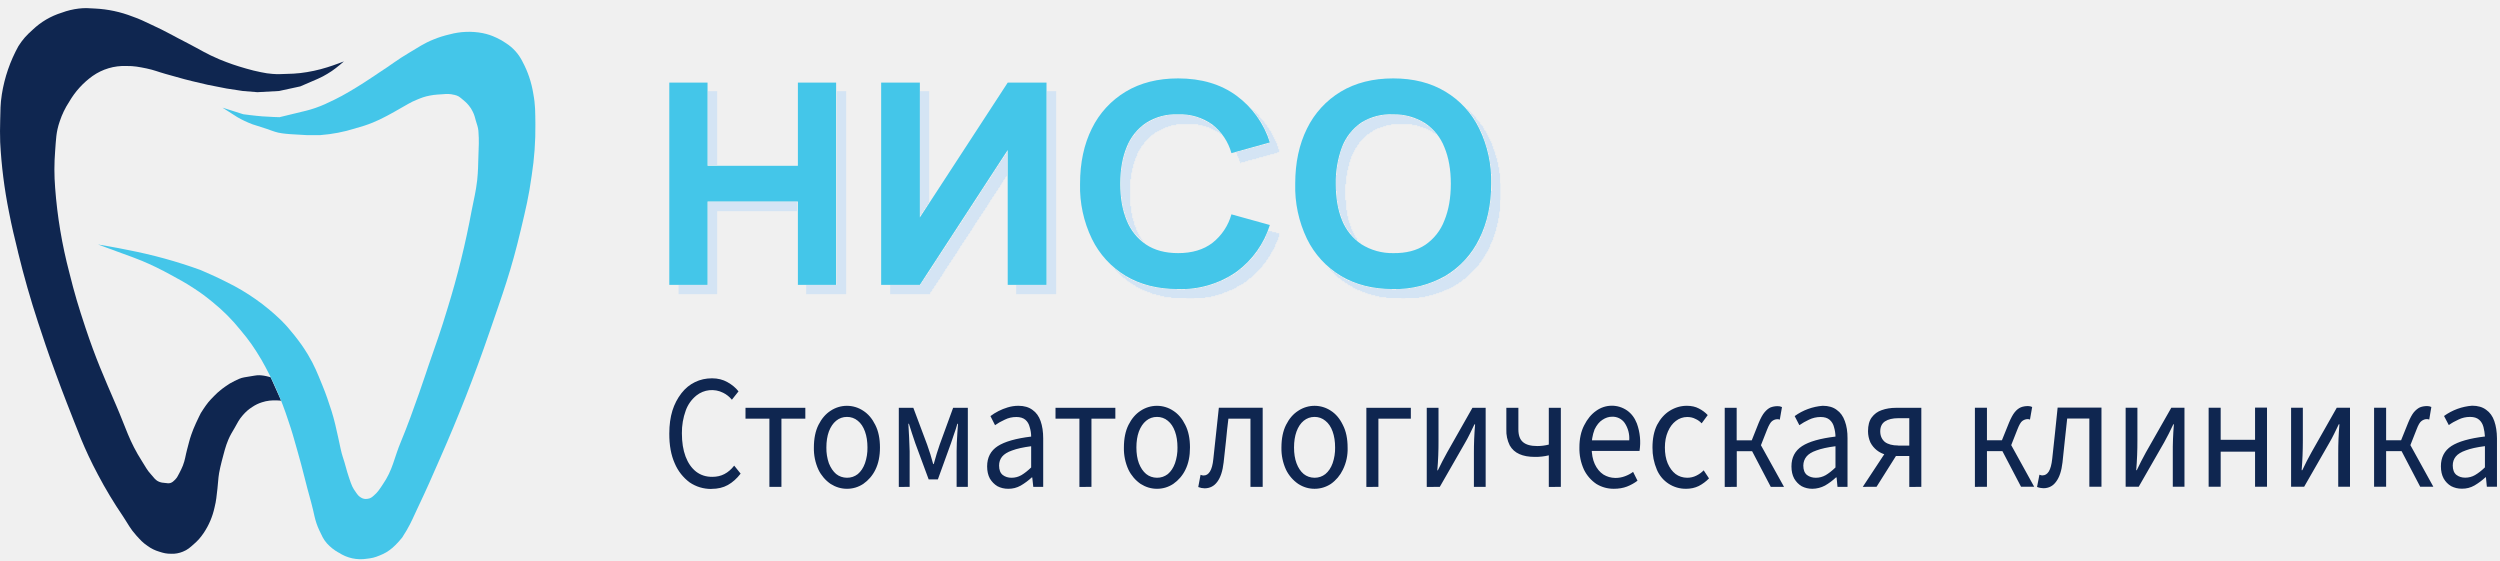
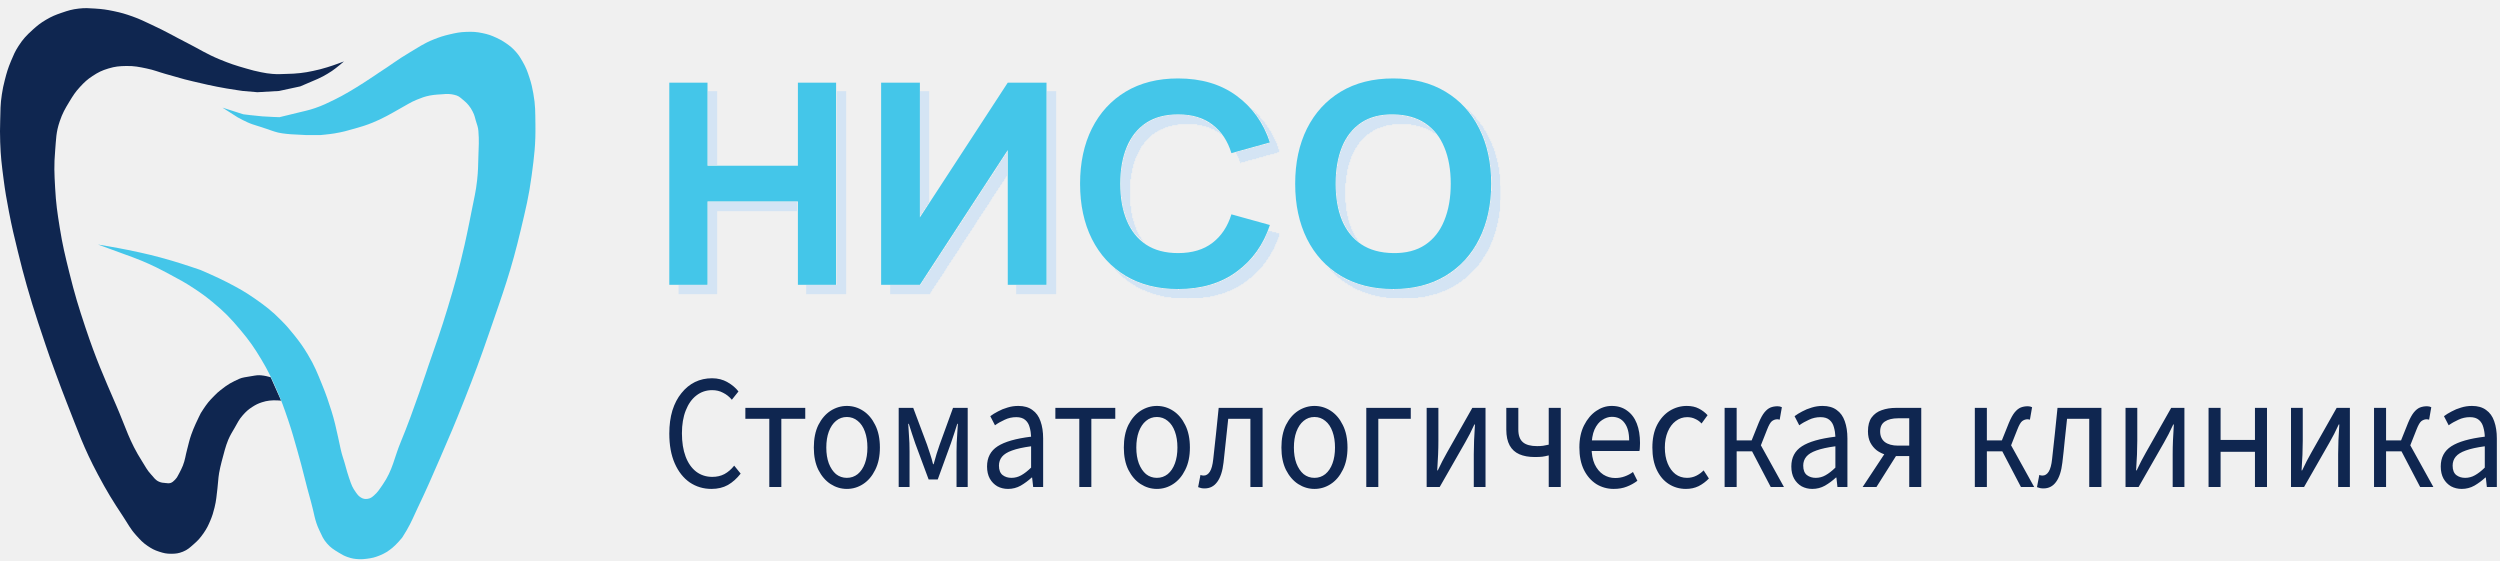
- <svg xmlns="http://www.w3.org/2000/svg" fill="none" viewBox="0 0 272 61">
+ <svg xmlns="http://www.w3.org/2000/svg" width="272" height="61" viewBox="0 0 272 61" fill="none">
  <g clip-path="url(#clip0_97_3401)">
-     <path fill="#0F2650" d="M35.61 7.32c.72-.22 1.81-.64 1.81-.64s-.77.68-1.31 1.04c0 0-.8.55-1.54.86l-1.9.82-2.31.5-2.36.13-1.58-.13-1.77-.27c-.81-.15-1.27-.24-2.08-.41-.98-.21-2.49-.6-2.49-.6l-2.08-.58c-.82-.23-1.23-.42-2.04-.59-.85-.17-1.35-.28-2.22-.27a6 6 0 0 0-3.67 1.09 9 9 0 0 0-2.54 2.8 9 9 0 0 0-1.03 2.13c-.41 1.2-.4 1.95-.5 3.22a25 25 0 0 0 0 4.03 51 51 0 0 0 1.54 9.2c.59 2.37.99 3.69 1.76 6.01 1.13 3.38 1.94 5.2 3.35 8.47 1.04 2.4 1.4 3.87 2.81 6.07.37.58.53.94 1 1.45.3.33.44.6.86.77.25.1.4.1.68.13.2.02.34.06.54 0 .37-.1.73-.63.73-.63s.43-.75.63-1.27c.25-.65.27-1.05.45-1.72.18-.64.24-1 .46-1.63.16-.47.28-.74.48-1.19l.01-.03c.2-.45.55-1.14.55-1.14s.46-.74.81-1.17c.36-.44 1-1.04 1-1.04s.5-.44.86-.68c.37-.26.59-.4 1-.6.4-.19.66-.33 1.08-.4l1.09-.18c.42-.07.6-.05 1 0 .3.04.76.18.76.18l1.14 2.54s-.78-.07-1.27 0c-.32.04-.5.08-.82.18a4 4 0 0 0-1.04.5c-.45.29-.68.5-1.04.9-.43.49-.58.84-.9 1.4-.29.49-.46.76-.68 1.27-.29.65-.55 1.72-.55 1.72s-.32 1.15-.45 1.9c-.11.65-.1 1.03-.18 1.68-.1.82-.12 1.29-.32 2.08a8 8 0 0 1-1.18 2.77c-.36.52-.6.8-1.08 1.22-.42.37-.66.6-1.18.81a3 3 0 0 1-1.27.23c-.52 0-.82-.07-1.31-.23a4 4 0 0 1-1.27-.63c-.54-.36-.78-.65-1.22-1.13-.67-.74-.9-1.26-1.45-2.09a47 47 0 0 1-2.72-4.52c-1.57-2.95-2.17-4.74-3.4-7.84-.76-1.93-1.85-4.98-1.85-4.98s-.8-2.28-1.27-3.76a100 100 0 0 1-2.17-7.6l-.03-.14c-.4-1.64-.64-2.6-.97-4.3a52 52 0 0 1-.95-7.56c-.03-.92-.02-1.44 0-2.36.03-1.11.01-1.75.18-2.85a16 16 0 0 1 1.81-5.25c.5-.77.86-1.16 1.54-1.77a8 8 0 0 1 3.17-1.86 8 8 0 0 1 1.86-.45c.68-.08 1.08-.04 1.77 0a13 13 0 0 1 4.07.87c.84.29 1.28.53 2.08.9 1.56.71 2.38 1.22 3.9 1.99 1.36.7 2.07 1.18 3.48 1.77 1.11.45 1.75.67 2.9 1 .63.17.99.28 1.63.4h.01c.47.1.74.14 1.22.18.6.05.93.02 1.53 0 .59-.02.92-.02 1.5-.09a16 16 0 0 0 2.94-.63" />
-     <path fill="#44C6E9" d="m25.83 12.75-1.63-1.04 2.27.72s1.26.17 2.08.23c.72.06 1.86.09 1.86.09l1.85-.45c.8-.2 1.26-.28 2.04-.55.84-.29 1.28-.52 2.08-.9 2-.96 4.85-2.94 4.85-2.94 1.3-.83 1.97-1.4 3.3-2.18 1.02-.6 1.57-1.01 2.67-1.45a11 11 0 0 1 1.72-.54 8 8 0 0 1 3.58-.14c.6.13.94.24 1.5.5.42.2.65.32 1.04.59a5 5 0 0 1 1.8 2 11 11 0 0 1 1.18 3.49c.24 1.28.21 2.03.23 3.34a34 34 0 0 1-.4 5.57c-.32 2.32-.64 3.6-1.18 5.89-1.05 4.46-1.95 6.89-3.44 11.23a173 173 0 0 1-5.34 13.63c-.93 2.13-1.45 3.33-2.45 5.43-.45.94-.66 1.5-1.18 2.4l-.5.81s-.6.75-1.08 1.14-.79.58-1.36.81c-.53.22-.84.3-1.4.36a4.3 4.3 0 0 1-3.07-.67h-.02a5 5 0 0 1-1.26-1c-.42-.48-.54-.83-.82-1.4-.54-1.14-.56-1.88-.9-3.08-.62-2.19-.87-3.44-1.5-5.62-.37-1.3-.56-2.03-1-3.3a35 35 0 0 0-2.9-6.57c-.8-1.34-1.3-2.07-2.3-3.26a20 20 0 0 0-3.04-3.04c-.76-.62-1.2-.95-2.03-1.49-.97-.64-1.56-.94-2.58-1.5a31 31 0 0 0-3.08-1.49c-.79-.33-1.24-.47-2.04-.77l-2.72-1s2 .33 3.26.6a52 52 0 0 1 7.88 2.17s1.82.77 2.94 1.36a23 23 0 0 1 5.85 4.12c.58.58.88.94 1.4 1.58.63.8.97 1.26 1.5 2.13.74 1.24 1.03 2.01 1.58 3.35.44 1.08.64 1.7 1 2.8.6 1.9.92 4.1 1.22 4.99.3.88.38 1.38.68 2.26.3.89.37 1.08.77 1.63.17.25.28.39.54.55a1 1 0 0 0 .72.13c.3-.04.46-.16.68-.36.44-.38.63-.7.95-1.18 1.13-1.63 1.23-2.88 2-4.7 1.32-3.16 2.99-8.25 2.99-8.25.84-2.43 1.34-3.78 2.08-6.25a93 93 0 0 0 2.62-10.64c.25-1.28.45-2 .6-3.3.1-1 .1-1.57.13-2.58.03-1.08.09-1.63 0-2.77-.04-.43-.15-.66-.27-1.08-.13-.41-.13-.6-.36-1.04a3 3 0 0 0-.41-.64c-.29-.36-.5-.5-.86-.81-.31-.27-.58-.33-.98-.4l-.02-.01c-.41-.08-1.09 0-1.09 0s-.8.03-1.3.14c-.57.11-.88.23-1.41.45-.7.28-1.06.54-1.72.9-.6.33-.93.55-1.54.86l-.02.01c-.58.3-.91.47-1.52.72-.72.29-1.14.41-1.87.62l-.03.01a17 17 0 0 1-3.8.73h-1.5l-1.72-.1s-.84-.05-1.36-.17c-.45-.1-1.13-.37-1.13-.37l-1.68-.54a11 11 0 0 1-1.63-.77" />
-     <path fill="#0F2650" d="M77.4 53.2q-1.3 0-2.36-.71a5 5 0 0 1-1.63-2.08q-.6-1.34-.59-3.24 0-1.4.34-2.5a6 6 0 0 1 .99-1.9q.63-.8 1.47-1.2.84-.41 1.85-.41.94 0 1.68.42.75.42 1.2 1l-.72.91q-.42-.5-.96-.76a2.7 2.7 0 0 0-2.9.3 3.7 3.7 0 0 0-1.16 1.63 7 7 0 0 0-.42 2.48q0 1.47.4 2.53t1.15 1.65q.75.57 1.76.56.74 0 1.31-.3.6-.31 1.07-.92l.7.87q-.61.8-1.39 1.24-.75.42-1.78.42m6.3-.22v-7.42h-2.6v-1.18h6.51v1.18h-2.6v7.42zm8.44.21q-.94 0-1.78-.53a4 4 0 0 1-1.32-1.54 5.5 5.5 0 0 1-.5-2.42q0-1.46.5-2.46.51-1.02 1.32-1.54a3.2 3.2 0 0 1 3.55 0q.81.52 1.31 1.54.51 1 .51 2.46 0 1.41-.5 2.42a4 4 0 0 1-1.32 1.54q-.81.53-1.77.53m0-1.2q.67 0 1.18-.4.51-.43.78-1.18a5 5 0 0 0 .27-1.71q0-.99-.27-1.74-.27-.76-.78-1.17a1.8 1.8 0 0 0-1.18-.42q-.67 0-1.18.42-.5.41-.79 1.17-.27.75-.27 1.74a5 5 0 0 0 .27 1.71q.3.75.79 1.17.5.4 1.18.41m5.64 1v-8.61h1.58l1.5 4a25 25 0 0 1 .66 2.12h.06l.32-1.11.33-1.01 1.46-4h1.6v8.6h-1.22v-3.86l.02-.92.06-1.08.07-1h-.07q-.15.54-.35 1.09l-.35 1.04-1.42 3.92h-1l-1.45-3.92q-.15-.49-.35-1.04l-.35-1.1h-.06a89 89 0 0 1 .14 3.01v3.86zm11.9.2q-.64 0-1.17-.28-.5-.3-.82-.83-.3-.55-.3-1.33 0-1.45 1.15-2.2 1.15-.74 3.64-1.04 0-.53-.16-1.03-.12-.5-.47-.8-.36-.3-.98-.3-.68 0-1.26.29-.6.27-1.06.6l-.5-.99a6 6 0 0 1 1.86-.94 4 4 0 0 1 1.18-.18q.94 0 1.54.45.6.42.88 1.22t.28 1.88v5.27h-1.08l-.11-1.03h-.05a7 7 0 0 1-1.2.89q-.64.36-1.37.35m.36-1.2q.58 0 1.07-.28.51-.3 1.07-.84v-2.31q-1.3.17-2.07.46-.75.26-1.09.67-.33.41-.33.97 0 .71.4 1.03.4.3.95.3m7.39 1v-7.43h-2.6v-1.18h6.51v1.18h-2.6v7.42zm8.44.2q-.94 0-1.78-.53a4 4 0 0 1-1.32-1.54 5.5 5.5 0 0 1-.5-2.42q0-1.46.5-2.46.51-1.02 1.32-1.54a3.2 3.2 0 0 1 3.55 0q.81.52 1.31 1.54.51 1 .51 2.46 0 1.41-.5 2.42a4 4 0 0 1-1.32 1.54q-.81.53-1.77.53m0-1.2q.66 0 1.18-.4.51-.43.78-1.18a5 5 0 0 0 .27-1.71q0-.99-.27-1.74-.27-.76-.78-1.17a1.8 1.8 0 0 0-1.18-.42q-.67 0-1.18.42-.5.41-.79 1.17-.27.75-.27 1.74 0 .98.27 1.71.29.75.79 1.17.5.4 1.18.41m5.19 1.15a2 2 0 0 1-.7-.14l.25-1.33.16.05q.1.03.2.02.39 0 .66-.42.28-.45.37-1.37l.3-2.78.3-2.8h4.77v8.61h-1.33v-7.42h-2.4q-.15 1.2-.26 2.4l-.26 2.37q-.16 1.4-.69 2.1-.51.7-1.37.71m11.95.05q-.95 0-1.77-.53a4 4 0 0 1-1.33-1.54 5.5 5.5 0 0 1-.5-2.42q0-1.46.5-2.46.51-1.02 1.33-1.54a3.2 3.2 0 0 1 3.55 0q.81.52 1.3 1.54.52 1 .52 2.46a5 5 0 0 1-.52 2.42 4 4 0 0 1-1.3 1.54q-.82.53-1.78.53m0-1.2q.67 0 1.18-.4.52-.43.79-1.18a5 5 0 0 0 .27-1.71q0-.99-.27-1.74-.27-.76-.79-1.17a1.8 1.8 0 0 0-1.18-.42q-.66 0-1.18.42-.5.41-.78 1.17-.27.75-.27 1.74 0 .98.27 1.71.28.75.78 1.17.5.4 1.18.41m5.64 1v-8.61h4.84v1.18h-3.53v7.42zm6.57 0v-8.61h1.28v3.57a35 35 0 0 1-.13 3.23h.06a35 35 0 0 1 1.01-1.95l2.75-4.85h1.44v8.6h-1.28v-3.57a36 36 0 0 1 .13-3.23h-.07l-.5 1.03q-.26.53-.5.94l-2.77 4.83zm13.28 0v-3.44a6 6 0 0 1-1.52.17q-1 0-1.67-.3-.69-.3-1.06-.95a3.6 3.6 0 0 1-.37-1.74v-2.35h1.31v2.35q0 .96.5 1.38.5.43 1.55.43a5 5 0 0 0 1.26-.16v-4h1.31v8.6zm7.07.2q-1.03 0-1.9-.53a4 4 0 0 1-1.34-1.54 5.5 5.5 0 0 1-.5-2.44q0-1.4.52-2.4.51-1.02 1.3-1.57a2.9 2.9 0 0 1 3.38-.03q.7.5 1.05 1.4a6 6 0 0 1 .29 2.99h-5.6v-1.15h4.48a3 3 0 0 0-.5-1.9 1.6 1.6 0 0 0-1.38-.67q-.53 0-1.04.34-.5.32-.85 1.04a5 5 0 0 0-.32 1.93q0 1.1.34 1.84.35.75.94 1.14.59.36 1.3.37.55 0 1.03-.18.5-.18.9-.48l.48.96q-.51.39-1.15.64-.63.24-1.43.24m7.87 0a3.4 3.4 0 0 1-3.18-2.07 6 6 0 0 1-.48-2.42q0-1.46.5-2.46.54-1.02 1.38-1.54.87-.54 1.86-.54.75 0 1.3.29.57.29.97.72l-.66.9a2 2 0 0 0-.69-.49q-.38-.2-.88-.2a2 2 0 0 0-1.24.43q-.54.41-.86 1.15-.33.75-.33 1.74 0 .98.3 1.71.32.75.86 1.17.54.4 1.26.41.54 0 1-.23.47-.23.8-.58l.58.88q-.5.51-1.12.83-.62.3-1.37.3m4.2-.2v-8.61h1.3v3.54h1.64l.76-1.91q.32-.77.63-1.14.32-.38.65-.53.36-.14.78-.14a1 1 0 0 1 .47.1l-.24 1.37-.13-.04-.13-.01q-.3 0-.57.2-.25.18-.55.93l-.67 1.7 2.51 4.53h-1.44l-2.03-3.88h-1.67v3.88zm9.54.2q-.64 0-1.17-.28-.5-.3-.81-.83-.3-.55-.3-1.33 0-1.45 1.15-2.2 1.14-.74 3.64-1.04-.01-.53-.16-1.03a1.5 1.5 0 0 0-.48-.8q-.35-.3-.97-.3-.67 0-1.27.29-.58.27-1.05.6l-.51-.99a6 6 0 0 1 3.05-1.12q.95 0 1.53.45.6.42.88 1.22.3.8.29 1.88v5.27h-1.09l-.1-1.03h-.06q-.56.52-1.2.89a3 3 0 0 1-1.37.35m.37-1.2q.57 0 1.07-.28.51-.3 1.07-.84v-2.31q-1.31.17-2.08.46-.75.26-1.08.67t-.34.97q0 .71.4 1.03.4.3.96.3m10.17 1v-3.37h-1.45q-.56 0-1.1-.14a2.6 2.6 0 0 1-1.68-1.33 3 3 0 0 1-.26-1.22q0-.96.4-1.5a2.2 2.2 0 0 1 1.1-.8q.69-.25 1.56-.25h2.74v8.6zm-1.21-4.5h1.21v-2.98h-1.21q-.9 0-1.44.35-.51.35-.51 1.08t.51 1.16q.52.38 1.44.38m-3.85 4.5 2.7-4.1 1.1.44-2.3 3.65zm12.2 0v-8.61h1.31v3.54h1.63l.77-1.91q.32-.77.62-1.14.31-.38.66-.53.35-.14.78-.14a1 1 0 0 1 .46.1l-.24 1.37-.13-.04-.12-.01q-.3 0-.58.2-.25.18-.54.93l-.67 1.7 2.5 4.53h-1.43l-2.03-3.88h-1.68v3.88zm7.46.15a2 2 0 0 1-.7-.14l.26-1.33.16.05q.09.03.19.02.4 0 .67-.42.27-.45.37-1.37l.3-2.78.29-2.8h4.77v8.61h-1.32v-7.42h-2.41l-.26 2.4q-.11 1.18-.25 2.37-.16 1.4-.7 2.1-.5.7-1.37.71m8.94-.16v-8.6h1.28v3.57a38 38 0 0 1-.13 3.23h.06a37 37 0 0 1 1-1.95l2.76-4.85h1.43v8.6h-1.27v-3.57a34 34 0 0 1 .12-3.23h-.06l-.5 1.03-.5.94-2.77 4.83zm9.03 0v-8.6h1.31v3.49h3.74v-3.5h1.3v8.61h-1.3v-3.82h-3.74v3.82zm8.97 0v-8.6h1.28v3.57a40 40 0 0 1-.13 3.23h.07a30 30 0 0 1 1-1.95l2.75-4.85h1.44v8.6h-1.28v-3.57a36 36 0 0 1 .13-3.23h-.07l-.5 1.03q-.26.53-.5.94l-2.77 4.83zm9.03 0v-8.6h1.31v3.54h1.63l.77-1.91q.32-.77.62-1.14.33-.38.66-.53.35-.14.78-.14a1 1 0 0 1 .46.1l-.23 1.37-.13-.04-.13-.01q-.3 0-.57.2-.27.18-.55.93l-.67 1.7 2.5 4.53h-1.43l-2.03-3.88h-1.68v3.88zm9.55.21q-.64 0-1.17-.28-.51-.3-.81-.83-.3-.55-.3-1.33 0-1.45 1.14-2.2 1.15-.74 3.65-1.04-.03-.53-.16-1.03t-.48-.8-.98-.3q-.67 0-1.26.29-.6.27-1.05.6l-.52-.99a6 6 0 0 1 3.06-1.12q.94 0 1.53.45.6.42.88 1.22t.29 1.88v5.27h-1.1l-.1-1.03h-.05a7 7 0 0 1-1.2.89q-.63.36-1.37.35m.37-1.2q.57 0 1.06-.28.52-.3 1.08-.84v-2.31q-1.32.17-2.08.46-.75.26-1.09.67-.33.41-.33.97 0 .71.4 1.03.4.3.95.3" />
+     <path d="M35.612 7.316C36.33 7.101 37.423 6.682 37.423 6.682C37.423 6.682 36.654 7.359 36.11 7.724C36.11 7.724 35.313 8.266 34.571 8.584L32.669 9.399L30.36 9.897L28.005 10.033L26.42 9.897C26.42 9.897 25.342 9.745 24.654 9.626C23.838 9.484 23.382 9.392 22.571 9.218C21.594 9.009 20.081 8.629 20.081 8.629L17.998 8.041C17.185 7.811 16.772 7.62 15.96 7.452C15.105 7.276 14.614 7.166 13.742 7.18C12.974 7.193 12.53 7.23 11.795 7.452C11.083 7.667 10.695 7.858 10.074 8.267C9.487 8.653 9.193 8.93 8.715 9.445C8.182 10.02 7.947 10.404 7.538 11.075C7.057 11.865 6.795 12.327 6.497 13.203C6.087 14.405 6.106 15.152 5.999 16.418C5.865 17.986 5.911 18.876 5.999 20.448C6.092 22.136 6.229 23.08 6.497 24.749C6.806 26.677 7.068 27.745 7.538 29.64C8.128 32.019 8.527 33.338 9.304 35.662C10.432 39.035 11.239 40.867 12.655 44.13C13.694 46.525 14.059 47.995 15.462 50.197C15.831 50.776 15.992 51.142 16.458 51.646C16.765 51.977 16.903 52.242 17.319 52.416C17.568 52.52 17.729 52.529 17.998 52.552C18.209 52.57 18.336 52.605 18.541 52.552C18.905 52.457 19.266 51.918 19.266 51.918C19.266 51.918 19.698 51.166 19.9 50.65C20.152 50.003 20.171 49.6 20.353 48.929C20.525 48.292 20.588 47.923 20.805 47.299C20.971 46.825 21.088 46.562 21.287 46.113L21.303 46.077C21.503 45.629 21.847 44.945 21.847 44.945C21.847 44.945 22.308 44.201 22.662 43.767C23.018 43.331 23.658 42.726 23.658 42.726C23.658 42.726 24.166 42.289 24.518 42.047C24.891 41.791 25.107 41.653 25.515 41.458C25.924 41.262 26.177 41.121 26.601 41.051L27.688 40.869C28.113 40.799 28.298 40.819 28.684 40.869C28.991 40.909 29.454 41.051 29.454 41.051L30.586 43.586C30.586 43.586 29.809 43.521 29.318 43.586C28.995 43.629 28.813 43.667 28.503 43.767C28.074 43.907 27.842 44.023 27.462 44.266C27.008 44.556 26.779 44.769 26.42 45.171C25.986 45.658 25.844 46.012 25.515 46.575C25.231 47.06 25.059 47.327 24.835 47.843C24.555 48.489 24.292 49.563 24.292 49.563C24.292 49.563 23.965 50.712 23.839 51.465C23.73 52.114 23.741 52.488 23.658 53.141C23.554 53.957 23.541 54.425 23.341 55.224C23.201 55.782 23.112 56.096 22.888 56.627C22.655 57.181 22.506 57.491 22.164 57.986C21.801 58.511 21.559 58.789 21.077 59.208C20.655 59.576 20.419 59.816 19.9 60.023C19.433 60.21 19.135 60.247 18.632 60.25C18.112 60.253 17.814 60.183 17.319 60.023C16.792 59.853 16.51 59.699 16.051 59.389C15.512 59.025 15.266 58.739 14.828 58.257C14.162 57.525 13.927 57 13.379 56.174C12.239 54.456 11.633 53.466 10.662 51.646C9.093 48.705 8.493 46.913 7.266 43.813C6.503 41.883 5.41 38.832 5.41 38.832C5.41 38.832 4.617 36.548 4.142 35.074C3.643 33.524 3.363 32.655 2.919 31.089C2.521 29.682 2.317 28.887 1.969 27.466L1.936 27.334C1.533 25.691 1.297 24.728 0.972 23.029C0.707 21.638 0.565 20.856 0.384 19.452C0.183 17.902 0.074 17.029 0.021 15.467C-0.009 14.548 -0.005 14.031 0.021 13.112C0.053 11.996 0.032 11.363 0.203 10.26C0.296 9.653 0.368 9.315 0.52 8.72C0.731 7.891 0.869 7.426 1.199 6.637C1.474 5.981 1.627 5.604 2.014 5.007C2.511 4.239 2.875 3.855 3.553 3.241C4.078 2.767 4.394 2.514 5.002 2.154C5.636 1.779 6.027 1.623 6.723 1.385C7.429 1.142 7.838 1.017 8.58 0.932C9.265 0.853 9.657 0.888 10.345 0.932C11.129 0.981 11.569 1.045 12.338 1.203C13.166 1.374 13.624 1.509 14.421 1.792C15.257 2.089 15.698 2.327 16.504 2.698C18.055 3.412 18.875 3.915 20.398 4.69C21.758 5.382 22.474 5.873 23.885 6.456C24.991 6.913 25.631 7.127 26.782 7.452C27.414 7.631 27.768 7.737 28.413 7.86L28.42 7.861C28.89 7.951 29.157 8.002 29.635 8.041C30.235 8.09 30.574 8.059 31.175 8.041C31.759 8.023 32.088 8.017 32.669 7.95C33.203 7.889 33.501 7.833 34.028 7.724C34.653 7.594 35 7.5 35.612 7.316Z" fill="#0F2650" />
+     <path d="M25.832 12.75L24.201 11.709L26.466 12.433C26.466 12.433 27.733 12.597 28.549 12.66C29.272 12.715 30.405 12.75 30.405 12.75C30.405 12.75 31.538 12.482 32.261 12.297C33.06 12.094 33.521 12.023 34.299 11.754C35.138 11.464 35.583 11.233 36.382 10.848C38.377 9.888 41.227 7.905 41.227 7.905C42.53 7.076 43.203 6.518 44.533 5.732C45.554 5.128 46.101 4.72 47.204 4.283C47.859 4.023 48.239 3.899 48.925 3.739C49.622 3.578 50.021 3.492 50.736 3.468C51.428 3.444 51.825 3.462 52.502 3.604C53.104 3.73 53.438 3.845 53.996 4.102C54.421 4.297 54.654 4.424 55.038 4.69C55.522 5.026 55.786 5.24 56.17 5.686C56.477 6.044 56.614 6.275 56.849 6.683C57.234 7.348 57.381 7.763 57.619 8.494C57.827 9.134 57.905 9.507 58.026 10.169C58.262 11.46 58.233 12.209 58.253 13.52C58.285 15.701 58.134 16.928 57.845 19.09C57.534 21.413 57.205 22.694 56.668 24.976C55.617 29.441 54.721 31.869 53.227 36.206C52.231 39.094 51.633 40.7 50.51 43.541C49.531 46.018 48.945 47.393 47.883 49.835C46.956 51.969 46.442 53.169 45.438 55.269C44.988 56.211 44.784 56.765 44.261 57.669C44.074 57.992 43.763 58.484 43.763 58.484C43.763 58.484 43.155 59.234 42.676 59.616C42.193 60.002 41.89 60.196 41.318 60.431C40.794 60.646 40.476 60.722 39.914 60.793C39.58 60.836 39.39 60.853 39.054 60.839C38.569 60.817 38.29 60.77 37.831 60.612C37.424 60.472 37.211 60.343 36.846 60.121L36.835 60.114C36.297 59.787 35.98 59.593 35.567 59.118C35.151 58.64 35.025 58.286 34.752 57.714C34.212 56.583 34.189 55.841 33.846 54.635C33.226 52.453 32.98 51.201 32.352 49.02C31.979 47.725 31.79 46.991 31.356 45.715C30.893 44.353 30.627 43.588 30.043 42.273C29.487 41.023 29.159 40.324 28.458 39.149C27.658 37.809 27.151 37.084 26.149 35.889C25.072 34.605 24.408 33.921 23.115 32.855C22.353 32.227 21.901 31.904 21.077 31.361C20.105 30.719 19.523 30.415 18.496 29.866C17.317 29.236 16.65 28.888 15.417 28.372C14.632 28.044 14.176 27.9 13.379 27.602C12.321 27.207 10.663 26.606 10.663 26.606C10.663 26.606 12.656 26.933 13.923 27.195C15.813 27.585 16.87 27.831 18.723 28.372C19.936 28.727 21.802 29.368 21.802 29.368C21.802 29.368 23.623 30.141 24.745 30.727C25.947 31.355 26.622 31.717 27.733 32.493C28.918 33.32 29.569 33.822 30.586 34.847C31.169 35.434 31.474 35.786 31.99 36.432C32.624 37.225 32.96 37.69 33.484 38.56C34.231 39.801 34.524 40.57 35.069 41.911C35.507 42.989 35.712 43.61 36.065 44.719C36.668 46.615 36.987 48.815 37.288 49.7C37.588 50.584 37.666 51.079 37.967 51.964C38.267 52.848 38.342 53.039 38.737 53.594C38.911 53.839 39.023 53.98 39.28 54.137C39.514 54.281 39.733 54.315 40.005 54.273C40.305 54.226 40.455 54.111 40.684 53.911C41.119 53.528 41.306 53.211 41.635 52.733C42.757 51.104 42.864 49.85 43.627 48.024C44.947 44.865 46.616 39.783 46.616 39.783C47.456 37.352 47.955 35.997 48.699 33.534C49.508 30.853 49.932 29.337 50.555 26.606C50.884 25.163 51.325 22.893 51.325 22.893C51.572 21.605 51.774 20.891 51.913 19.588C52.021 18.584 52.022 18.016 52.049 17.007C52.079 15.928 52.14 15.377 52.049 14.245C52.014 13.809 51.903 13.577 51.778 13.158C51.654 12.745 51.648 12.569 51.415 12.116C51.281 11.855 51.19 11.714 51.008 11.482C50.722 11.118 50.51 10.984 50.148 10.667C49.836 10.395 49.572 10.343 49.172 10.264L49.151 10.26C48.735 10.178 48.065 10.26 48.065 10.26C48.065 10.26 47.257 10.292 46.751 10.396C46.187 10.511 45.881 10.631 45.348 10.848C44.644 11.135 44.294 11.392 43.627 11.754C43.022 12.083 42.7 12.3 42.088 12.614L42.074 12.621C41.491 12.92 41.159 13.091 40.548 13.339C39.833 13.629 39.41 13.752 38.678 13.964L38.646 13.973C37.773 14.226 37.279 14.367 36.382 14.516C35.785 14.615 34.843 14.697 34.843 14.697H33.348L31.628 14.607C31.628 14.607 30.791 14.546 30.269 14.426C29.817 14.321 29.137 14.063 29.137 14.063L27.462 13.52C26.808 13.308 25.832 12.75 25.832 12.75Z" fill="#44C6E9" />
+     <path d="M77.405 53.194C76.532 53.194 75.744 52.958 75.041 52.486C74.349 52.002 73.805 51.312 73.411 50.414C73.017 49.517 72.82 48.438 72.82 47.175C72.82 46.242 72.932 45.404 73.156 44.661C73.39 43.917 73.72 43.286 74.146 42.766C74.572 42.235 75.062 41.834 75.616 41.562C76.18 41.291 76.798 41.155 77.469 41.155C78.097 41.155 78.657 41.297 79.147 41.58C79.647 41.863 80.046 42.2 80.345 42.589L79.626 43.492C79.349 43.162 79.029 42.908 78.667 42.731C78.316 42.542 77.922 42.448 77.485 42.448C76.835 42.448 76.26 42.642 75.76 43.032C75.27 43.41 74.886 43.953 74.609 44.661C74.333 45.357 74.194 46.183 74.194 47.139C74.194 48.119 74.327 48.963 74.594 49.671C74.86 50.379 75.243 50.928 75.744 51.317C76.244 51.695 76.83 51.884 77.501 51.884C77.991 51.884 78.428 51.784 78.811 51.583C79.205 51.37 79.562 51.064 79.881 50.662L80.584 51.53C80.169 52.061 79.706 52.474 79.194 52.769C78.683 53.053 78.087 53.194 77.405 53.194ZM83.699 52.982V45.563H81.095V44.377H87.612V45.563H85.009V52.982H83.699ZM92.138 53.194C91.51 53.194 90.919 53.017 90.365 52.663C89.822 52.309 89.38 51.795 89.039 51.123C88.709 50.45 88.544 49.641 88.544 48.697C88.544 47.729 88.709 46.909 89.039 46.236C89.38 45.563 89.822 45.05 90.365 44.696C90.919 44.342 91.51 44.165 92.138 44.165C92.777 44.165 93.368 44.342 93.911 44.696C94.455 45.05 94.891 45.563 95.221 46.236C95.562 46.909 95.733 47.729 95.733 48.697C95.733 49.641 95.562 50.45 95.221 51.123C94.891 51.795 94.455 52.309 93.911 52.663C93.368 53.017 92.777 53.194 92.138 53.194ZM92.138 51.99C92.585 51.99 92.979 51.854 93.32 51.583C93.661 51.3 93.922 50.91 94.103 50.414C94.284 49.919 94.375 49.346 94.375 48.697C94.375 48.036 94.284 47.458 94.103 46.962C93.922 46.455 93.661 46.065 93.32 45.794C92.979 45.51 92.585 45.369 92.138 45.369C91.691 45.369 91.297 45.51 90.956 45.794C90.626 46.065 90.365 46.455 90.173 46.962C89.992 47.458 89.902 48.036 89.902 48.697C89.902 49.346 89.992 49.919 90.173 50.414C90.365 50.91 90.626 51.3 90.956 51.583C91.297 51.854 91.691 51.99 92.138 51.99ZM97.777 52.982V44.377H99.359L100.86 48.379C100.978 48.709 101.09 49.045 101.196 49.388C101.313 49.73 101.42 50.102 101.516 50.503H101.58C101.696 50.102 101.803 49.73 101.899 49.388C102.005 49.045 102.118 48.709 102.234 48.379L103.689 44.377H105.286V52.982H104.071V49.122C104.071 48.851 104.077 48.544 104.088 48.202C104.109 47.847 104.13 47.487 104.152 47.122C104.173 46.756 104.194 46.419 104.216 46.112H104.152C104.045 46.478 103.927 46.844 103.8 47.21C103.683 47.576 103.565 47.924 103.449 48.255L102.026 52.167H101.036L99.583 48.255C99.476 47.924 99.359 47.576 99.231 47.21C99.114 46.844 98.996 46.478 98.88 46.112H98.816C98.837 46.419 98.859 46.756 98.88 47.122C98.912 47.487 98.933 47.847 98.944 48.202C98.955 48.544 98.959 48.851 98.959 49.122V52.982H97.777ZM109.676 53.194C109.25 53.194 108.861 53.1 108.51 52.911C108.169 52.71 107.897 52.433 107.695 52.079C107.492 51.713 107.391 51.27 107.391 50.751C107.391 49.783 107.775 49.051 108.542 48.556C109.308 48.06 110.523 47.712 112.184 47.511C112.173 47.157 112.12 46.815 112.024 46.484C111.939 46.154 111.779 45.888 111.545 45.688C111.311 45.487 110.986 45.386 110.57 45.386C110.124 45.386 109.702 45.481 109.308 45.67C108.915 45.847 108.563 46.047 108.254 46.272L107.743 45.28C107.977 45.103 108.254 44.932 108.574 44.767C108.893 44.59 109.239 44.448 109.612 44.342C109.985 44.224 110.379 44.165 110.794 44.165C111.423 44.165 111.933 44.312 112.327 44.608C112.732 44.891 113.025 45.298 113.207 45.829C113.398 46.36 113.494 46.986 113.494 47.706V52.982H112.408L112.295 51.955H112.248C111.875 52.297 111.476 52.592 111.05 52.84C110.624 53.076 110.166 53.194 109.676 53.194ZM110.043 51.99C110.426 51.99 110.784 51.896 111.114 51.707C111.455 51.518 111.811 51.241 112.184 50.875V48.556C111.311 48.674 110.619 48.827 110.107 49.016C109.607 49.193 109.245 49.417 109.021 49.689C108.797 49.96 108.686 50.285 108.686 50.662C108.686 51.135 108.819 51.477 109.085 51.689C109.351 51.89 109.67 51.99 110.043 51.99ZM117.427 52.982V45.563H114.824V44.377H121.342V45.563H118.738V52.982H117.427ZM125.867 53.194C125.239 53.194 124.648 53.017 124.094 52.663C123.551 52.309 123.109 51.795 122.768 51.123C122.438 50.45 122.273 49.641 122.273 48.697C122.273 47.729 122.438 46.909 122.768 46.236C123.109 45.563 123.551 45.05 124.094 44.696C124.648 44.342 125.239 44.165 125.867 44.165C126.506 44.165 127.097 44.342 127.641 44.696C128.184 45.05 128.621 45.563 128.951 46.236C129.291 46.909 129.461 47.729 129.461 48.697C129.461 49.641 129.291 50.45 128.951 51.123C128.621 51.795 128.184 52.309 127.641 52.663C127.097 53.017 126.506 53.194 125.867 53.194ZM125.867 51.99C126.315 51.99 126.708 51.854 127.05 51.583C127.391 51.3 127.651 50.91 127.832 50.414C128.013 49.919 128.104 49.346 128.104 48.697C128.104 48.036 128.013 47.458 127.832 46.962C127.651 46.455 127.391 46.065 127.05 45.794C126.708 45.51 126.315 45.369 125.867 45.369C125.42 45.369 125.025 45.51 124.686 45.794C124.355 46.065 124.094 46.455 123.902 46.962C123.722 47.458 123.631 48.036 123.631 48.697C123.631 49.346 123.722 49.919 123.902 50.414C124.094 50.91 124.355 51.3 124.686 51.583C125.025 51.854 125.42 51.99 125.867 51.99ZM131.058 53.141C130.921 53.141 130.798 53.129 130.691 53.106C130.586 53.082 130.473 53.047 130.356 52.999L130.612 51.672C130.665 51.683 130.719 51.701 130.771 51.725C130.835 51.736 130.899 51.742 130.963 51.742C131.229 51.742 131.453 51.601 131.634 51.317C131.816 51.022 131.937 50.568 132.001 49.954C132.108 49.034 132.209 48.107 132.305 47.175C132.401 46.242 132.496 45.31 132.592 44.377H137.369V52.982H136.043V45.563H133.631C133.546 46.354 133.46 47.151 133.375 47.954C133.301 48.744 133.216 49.535 133.12 50.326C133.014 51.258 132.785 51.961 132.433 52.433C132.092 52.905 131.634 53.141 131.058 53.141ZM143.013 53.194C142.384 53.194 141.793 53.017 141.239 52.663C140.696 52.309 140.255 51.795 139.913 51.123C139.584 50.45 139.418 49.641 139.418 48.697C139.418 47.729 139.584 46.909 139.913 46.236C140.255 45.563 140.696 45.05 141.239 44.696C141.793 44.342 142.384 44.165 143.013 44.165C143.652 44.165 144.243 44.342 144.786 44.696C145.328 45.05 145.766 45.563 146.095 46.236C146.437 46.909 146.607 47.729 146.607 48.697C146.607 49.641 146.437 50.45 146.095 51.123C145.766 51.795 145.328 52.309 144.786 52.663C144.243 53.017 143.652 53.194 143.013 53.194ZM143.013 51.99C143.459 51.99 143.854 51.854 144.194 51.583C144.536 51.3 144.796 50.91 144.977 50.414C145.158 49.919 145.249 49.346 145.249 48.697C145.249 48.036 145.158 47.458 144.977 46.962C144.796 46.455 144.536 46.065 144.194 45.794C143.854 45.51 143.459 45.369 143.013 45.369C142.565 45.369 142.171 45.51 141.83 45.794C141.5 46.065 141.239 46.455 141.048 46.962C140.866 47.458 140.776 48.036 140.776 48.697C140.776 49.346 140.866 49.919 141.048 50.414C141.239 50.91 141.5 51.3 141.83 51.583C142.171 51.854 142.565 51.99 143.013 51.99ZM148.652 52.982V44.377H153.492V45.563H149.961V52.982H148.652ZM155.22 52.982V44.377H156.497V47.954C156.497 48.426 156.488 48.927 156.465 49.459C156.445 49.99 156.413 50.562 156.37 51.176H156.433C156.583 50.857 156.748 50.521 156.929 50.167C157.121 49.801 157.291 49.488 157.44 49.228L160.188 44.377H161.625V52.982H160.348V49.405C160.348 48.945 160.358 48.449 160.38 47.918C160.401 47.375 160.433 46.797 160.475 46.183H160.412C160.262 46.502 160.097 46.844 159.917 47.21C159.735 47.564 159.565 47.877 159.405 48.148L156.641 52.982H155.22ZM168.502 52.982V49.547C168.225 49.618 167.991 49.665 167.799 49.689C167.607 49.712 167.335 49.724 166.984 49.724C166.324 49.724 165.765 49.624 165.307 49.423C164.849 49.222 164.497 48.904 164.253 48.467C164.008 48.019 163.885 47.44 163.885 46.732V44.377H165.194V46.732C165.194 47.369 165.36 47.83 165.691 48.113C166.021 48.396 166.537 48.538 167.24 48.538C167.474 48.538 167.687 48.526 167.879 48.502C168.07 48.467 168.278 48.426 168.502 48.379V44.377H169.812V52.982H168.502ZM175.574 53.194C174.883 53.194 174.249 53.017 173.673 52.663C173.109 52.297 172.661 51.784 172.331 51.123C172.001 50.45 171.836 49.636 171.836 48.679C171.836 47.747 172.007 46.944 172.348 46.272C172.688 45.599 173.125 45.08 173.658 44.714C174.19 44.348 174.755 44.165 175.351 44.165C176.011 44.165 176.57 44.336 177.028 44.678C177.496 45.009 177.848 45.475 178.083 46.077C178.317 46.679 178.434 47.387 178.434 48.202C178.434 48.355 178.428 48.502 178.418 48.644C178.418 48.786 178.402 48.927 178.37 49.069H172.779V47.918H177.252C177.252 47.092 177.087 46.461 176.757 46.024C176.437 45.575 175.974 45.351 175.367 45.351C175.016 45.351 174.669 45.463 174.328 45.688C173.988 45.9 173.705 46.248 173.482 46.732C173.269 47.216 173.162 47.859 173.162 48.662C173.162 49.394 173.274 50.007 173.497 50.503C173.732 50.999 174.046 51.376 174.44 51.636C174.834 51.884 175.265 52.008 175.734 52.008C176.107 52.008 176.453 51.949 176.773 51.831C177.103 51.713 177.401 51.553 177.667 51.353L178.147 52.309C177.806 52.569 177.423 52.781 176.996 52.946C176.581 53.111 176.107 53.194 175.574 53.194ZM183.436 53.194C182.744 53.194 182.121 53.017 181.567 52.663C181.013 52.309 180.576 51.795 180.257 51.123C179.937 50.45 179.778 49.641 179.778 48.697C179.778 47.729 179.948 46.909 180.289 46.236C180.64 45.563 181.098 45.05 181.662 44.696C182.238 44.342 182.856 44.165 183.516 44.165C184.027 44.165 184.463 44.259 184.825 44.448C185.198 44.637 185.518 44.879 185.785 45.174L185.129 46.077C184.937 45.864 184.709 45.699 184.442 45.581C184.187 45.452 183.894 45.386 183.563 45.386C183.105 45.386 182.691 45.528 182.318 45.811C181.956 46.083 181.668 46.466 181.455 46.962C181.242 47.458 181.135 48.036 181.135 48.697C181.135 49.346 181.236 49.919 181.439 50.414C181.641 50.91 181.924 51.3 182.286 51.583C182.648 51.854 183.068 51.99 183.548 51.99C183.91 51.99 184.246 51.913 184.555 51.76C184.862 51.606 185.129 51.412 185.353 51.176L185.928 52.061C185.597 52.403 185.225 52.681 184.81 52.893C184.394 53.094 183.936 53.194 183.436 53.194ZM187.638 52.982V44.377H188.948V47.918H190.578L191.345 46.006C191.557 45.499 191.765 45.121 191.967 44.873C192.18 44.613 192.399 44.436 192.623 44.342C192.857 44.248 193.118 44.2 193.405 44.2C193.576 44.2 193.73 44.236 193.868 44.306L193.628 45.67C193.586 45.646 193.544 45.634 193.501 45.634C193.469 45.623 193.426 45.617 193.373 45.617C193.171 45.617 192.979 45.682 192.798 45.811C192.627 45.941 192.447 46.254 192.255 46.75L191.584 48.449L194.092 52.982H192.655L190.625 49.104H188.948V52.982H187.638ZM197.181 53.194C196.755 53.194 196.366 53.1 196.015 52.911C195.674 52.71 195.402 52.433 195.2 52.079C194.997 51.713 194.896 51.27 194.896 50.751C194.896 49.783 195.28 49.051 196.047 48.556C196.814 48.06 198.027 47.712 199.69 47.511C199.678 47.157 199.625 46.815 199.529 46.484C199.444 46.154 199.285 45.888 199.05 45.688C198.816 45.487 198.491 45.386 198.076 45.386C197.628 45.386 197.208 45.481 196.814 45.67C196.42 45.847 196.068 46.047 195.759 46.272L195.248 45.28C195.483 45.103 195.759 44.932 196.079 44.767C196.398 44.59 196.745 44.448 197.117 44.342C197.49 44.224 197.884 44.165 198.299 44.165C198.927 44.165 199.439 44.312 199.833 44.608C200.237 44.891 200.53 45.298 200.712 45.829C200.903 46.36 200.999 46.986 200.999 47.706V52.982H199.913L199.801 51.955H199.753C199.381 52.297 198.981 52.592 198.555 52.84C198.128 53.076 197.671 53.194 197.181 53.194ZM197.549 51.99C197.932 51.99 198.289 51.896 198.619 51.707C198.959 51.518 199.317 51.241 199.69 50.875V48.556C198.816 48.674 198.124 48.827 197.612 49.016C197.112 49.193 196.75 49.417 196.526 49.689C196.302 49.96 196.191 50.285 196.191 50.662C196.191 51.135 196.324 51.477 196.59 51.689C196.857 51.89 197.176 51.99 197.549 51.99ZM207.724 52.982V49.618H206.269C205.896 49.618 205.529 49.571 205.167 49.476C204.805 49.37 204.48 49.211 204.192 48.998C203.905 48.774 203.671 48.491 203.49 48.148C203.32 47.806 203.234 47.399 203.234 46.927C203.234 46.289 203.367 45.788 203.633 45.422C203.911 45.044 204.278 44.779 204.736 44.625C205.193 44.46 205.71 44.377 206.286 44.377H209.033V52.982H207.724ZM206.509 48.485H207.724V45.51H206.509C205.902 45.51 205.423 45.629 205.071 45.864C204.73 46.089 204.56 46.449 204.56 46.944C204.56 47.44 204.73 47.824 205.071 48.095C205.423 48.355 205.902 48.485 206.509 48.485ZM202.658 52.982L205.358 48.892L206.461 49.335L204.16 52.982H202.658ZM214.861 52.982V44.377H216.171V47.918H217.801L218.568 46.006C218.781 45.499 218.989 45.121 219.19 44.873C219.404 44.613 219.623 44.436 219.846 44.342C220.08 44.248 220.341 44.2 220.628 44.2C220.799 44.2 220.954 44.236 221.091 44.306L220.853 45.67C220.81 45.646 220.767 45.634 220.724 45.634C220.692 45.623 220.65 45.617 220.596 45.617C220.394 45.617 220.202 45.682 220.022 45.811C219.851 45.941 219.67 46.254 219.479 46.75L218.807 48.449L221.316 52.982H219.878L217.849 49.104H216.171V52.982H214.861ZM222.324 53.141C222.186 53.141 222.062 53.129 221.957 53.106C221.85 53.082 221.738 53.047 221.622 52.999L221.877 51.672C221.93 51.683 221.983 51.701 222.036 51.725C222.1 51.736 222.164 51.742 222.228 51.742C222.494 51.742 222.718 51.601 222.899 51.317C223.08 51.022 223.203 50.568 223.266 49.954C223.373 49.034 223.474 48.107 223.57 47.175C223.666 46.242 223.761 45.31 223.857 44.377H228.634V52.982H227.308V45.563H224.896C224.811 46.354 224.725 47.151 224.64 47.954C224.566 48.744 224.481 49.535 224.385 50.326C224.278 51.258 224.05 51.961 223.698 52.433C223.357 52.905 222.899 53.141 222.324 53.141ZM231.258 52.982V44.377H232.536V47.954C232.536 48.426 232.525 48.927 232.504 49.459C232.483 49.99 232.451 50.562 232.408 51.176H232.472C232.622 50.857 232.787 50.521 232.967 50.167C233.159 49.801 233.329 49.488 233.479 49.228L236.226 44.377H237.664V52.982H236.387V49.405C236.387 48.945 236.396 48.449 236.419 47.918C236.439 47.375 236.471 46.797 236.514 46.183H236.45C236.301 46.502 236.136 46.844 235.955 47.21C235.774 47.564 235.603 47.877 235.444 48.148L232.68 52.982H231.258ZM240.291 52.982V44.377H241.601V47.865H245.339V44.377H246.649V52.982H245.339V49.157H241.601V52.982H240.291ZM249.261 52.982V44.377H250.54V47.954C250.54 48.426 250.528 48.927 250.508 49.459C250.487 49.99 250.455 50.562 250.412 51.176H250.476C250.624 50.857 250.79 50.521 250.971 50.167C251.162 49.801 251.333 49.488 251.482 49.228L254.229 44.377H255.667V52.982H254.39V49.405C254.39 48.945 254.4 48.449 254.422 47.918C254.443 47.375 254.475 46.797 254.518 46.183H254.454C254.304 46.502 254.139 46.844 253.958 47.21C253.777 47.564 253.607 47.877 253.447 48.148L250.684 52.982H249.261ZM258.294 52.982V44.377H259.604V47.918H261.234L262 46.006C262.214 45.499 262.422 45.121 262.624 44.873C262.836 44.613 263.055 44.436 263.279 44.342C263.513 44.248 263.774 44.2 264.061 44.2C264.232 44.2 264.386 44.236 264.524 44.306L264.285 45.67C264.242 45.646 264.2 45.634 264.158 45.634C264.125 45.623 264.083 45.617 264.029 45.617C263.827 45.617 263.635 45.682 263.455 45.811C263.284 45.941 263.103 46.254 262.911 46.75L262.24 48.449L264.749 52.982H263.311L261.282 49.104H259.604V52.982H258.294ZM267.837 53.194C267.412 53.194 267.023 53.1 266.671 52.911C266.33 52.71 266.058 52.433 265.857 52.079C265.655 51.713 265.553 51.27 265.553 50.751C265.553 49.783 265.936 49.051 266.703 48.556C267.47 48.06 268.684 47.712 270.345 47.511C270.335 47.157 270.282 46.815 270.186 46.484C270.1 46.154 269.941 45.888 269.706 45.688C269.472 45.487 269.147 45.386 268.732 45.386C268.285 45.386 267.864 45.481 267.47 45.67C267.076 45.847 266.724 46.047 266.416 46.272L265.904 45.28C266.139 45.103 266.416 44.932 266.735 44.767C267.055 44.59 267.4 44.448 267.773 44.342C268.146 44.224 268.54 44.165 268.956 44.165C269.584 44.165 270.095 44.312 270.489 44.608C270.894 44.891 271.187 45.298 271.368 45.829C271.559 46.36 271.656 46.986 271.656 47.706V52.982H270.569L270.457 51.955H270.409C270.036 52.297 269.637 52.592 269.211 52.84C268.786 53.076 268.327 53.194 267.837 53.194ZM268.205 51.99C268.588 51.99 268.945 51.896 269.275 51.707C269.616 51.518 269.973 51.241 270.345 50.875V48.556C269.472 48.674 268.78 48.827 268.268 49.016C267.768 49.193 267.406 49.417 267.182 49.689C266.958 49.96 266.847 50.285 266.847 50.662C266.847 51.135 266.98 51.477 267.246 51.689C267.513 51.89 267.832 51.99 268.205 51.99Z" fill="#0F2650" />
    <g filter="url(#filter0_d_97_3401)">
-       <path fill="#44C6E9" d="M72.82 30.99v-22h4.16v9.05h9.83v-9.05h4.16v22h-4.16v-9.07h-9.83v9.07zm41.04 0h-4.22v-14.67l-9.56 14.67h-4.21v-22h4.21v14.67l9.56-14.67h4.22zm14.31.46q-3.3 0-5.7-1.44a9.6 9.6 0 0 1-3.67-4.02 13 13 0 0 1-1.29-6q0-3.42 1.28-6a9.6 9.6 0 0 1 3.69-4.02q2.4-1.44 5.7-1.44 3.78 0 6.35 1.88a10 10 0 0 1 3.63 5.09l-4.18 1.16a6 6 0 0 0-2.06-3.1 6 6 0 0 0-3.75-1.12 6 6 0 0 0-3.5.94 5.7 5.7 0 0 0-2.09 2.62q-.7 1.7-.7 4 0 2.28.7 3.98a5.7 5.7 0 0 0 2.1 2.62q1.4.94 3.5.94 2.28 0 3.74-1.12a6 6 0 0 0 2.06-3.1l4.18 1.16a10 10 0 0 1-3.63 5.09 10.5 10.5 0 0 1-6.36 1.88m23.4 0q-3.3 0-5.69-1.44a9.6 9.6 0 0 1-3.68-4.02 13 13 0 0 1-1.28-6q0-3.42 1.28-6a9.6 9.6 0 0 1 3.68-4.02q2.4-1.44 5.7-1.44t5.68 1.44a9.5 9.5 0 0 1 3.68 4.02 13 13 0 0 1 1.3 6q0 3.42-1.3 6a9.5 9.5 0 0 1-3.68 4.02 11 11 0 0 1-5.68 1.44m0-3.91q2.1.03 3.49-.9a5.6 5.6 0 0 0 2.08-2.65q.7-1.7.7-4t-.7-3.97a5.6 5.6 0 0 0-2.08-2.61 6.3 6.3 0 0 0-3.48-.97 6 6 0 0 0-3.49.9 5.7 5.7 0 0 0-2.09 2.65 11 11 0 0 0-.68 4q0 2.3.68 3.97a5.7 5.7 0 0 0 2.1 2.61 6.3 6.3 0 0 0 3.48.97" />
+       <path d="M72.82 30.989V8.992H76.975V18.035H86.812V8.992H90.967V30.989H86.812V21.915H76.975V30.989H72.82ZM113.86 30.989H109.645V16.325L100.083 30.989H95.867V8.992H100.083V23.657L109.645 8.992H113.86V30.989ZM128.174 31.447C125.974 31.447 124.075 30.968 122.476 30.011C120.888 29.054 119.66 27.715 118.795 25.994C117.939 24.273 117.512 22.272 117.512 19.991C117.512 17.709 117.939 15.708 118.795 13.987C119.66 12.266 120.888 10.927 122.476 9.97C124.075 9.013 125.974 8.534 128.174 8.534C130.699 8.534 132.818 9.16 134.528 10.413C136.25 11.666 137.461 13.361 138.163 15.5L133.978 16.66C133.571 15.326 132.884 14.293 131.916 13.56C130.949 12.816 129.701 12.445 128.174 12.445C126.779 12.445 125.613 12.755 124.676 13.376C123.749 13.998 123.052 14.873 122.583 16.004C122.115 17.134 121.881 18.463 121.881 19.991C121.881 21.518 122.115 22.847 122.583 23.977C123.052 25.108 123.749 25.983 124.676 26.605C125.613 27.226 126.779 27.536 128.174 27.536C129.701 27.536 130.949 27.165 131.916 26.421C132.884 25.678 133.571 24.644 133.978 23.32L138.163 24.481C137.461 26.62 136.25 28.315 134.528 29.568C132.818 30.82 130.699 31.447 128.174 31.447ZM151.578 31.447C149.379 31.447 147.479 30.968 145.881 30.011C144.291 29.054 143.064 27.715 142.199 25.994C141.344 24.273 140.916 22.272 140.916 19.991C140.916 17.709 141.344 15.708 142.199 13.987C143.064 12.266 144.291 10.927 145.881 9.97C147.479 9.013 149.379 8.534 151.578 8.534C153.778 8.534 155.672 9.013 157.26 9.97C158.859 10.927 160.087 12.266 160.942 13.987C161.807 15.708 162.24 17.709 162.24 19.991C162.24 22.272 161.807 24.273 160.942 25.994C160.087 27.715 158.859 29.054 157.26 30.011C155.672 30.968 153.778 31.447 151.578 31.447ZM151.578 27.536C152.973 27.557 154.134 27.256 155.06 26.635C155.988 26.014 156.68 25.133 157.138 23.993C157.607 22.852 157.841 21.518 157.841 19.991C157.841 18.463 157.607 17.139 157.138 16.019C156.68 14.899 155.988 14.028 155.06 13.407C154.134 12.786 152.973 12.465 151.578 12.445C150.183 12.424 149.022 12.725 148.095 13.346C147.168 13.967 146.471 14.848 146.003 15.988C145.545 17.129 145.316 18.463 145.316 19.991C145.316 21.518 145.545 22.842 146.003 23.962C146.471 25.082 147.168 25.953 148.095 26.574C149.022 27.195 150.183 27.516 151.578 27.536Z" fill="#44C6E9" />
    </g>
  </g>
  <defs>
-     <clipPath id="clip0_97_3401">
-       <path fill="#fff" d="M0 .88h271.75v60h-271.75z" />
-     </clipPath>
-     <filter id="filter0_d_97_3401" width="90.42" height="23.913" x="72.82" y="8.534" color-interpolation-filters="sRGB" filterUnits="userSpaceOnUse">
+     <filter id="filter0_d_97_3401" x="72.82" y="8.534" width="90.42" height="23.913" filterUnits="userSpaceOnUse" color-interpolation-filters="sRGB">
      <feFlood flood-opacity="0" result="BackgroundImageFix" />
-       <feColorMatrix in="SourceAlpha" result="hardAlpha" values="0 0 0 0 0 0 0 0 0 0 0 0 0 0 0 0 0 0 127 0" />
+       <feColorMatrix in="SourceAlpha" type="matrix" values="0 0 0 0 0 0 0 0 0 0 0 0 0 0 0 0 0 0 127 0" result="hardAlpha" />
      <feOffset dx="1" dy="1" />
      <feComposite in2="hardAlpha" operator="out" />
-       <feColorMatrix values="0 0 0 0 0.831 0 0 0 0 0.894 0 0 0 0 0.957 0 0 0 1 0" />
-       <feBlend in2="BackgroundImageFix" result="effect1_dropShadow_97_3401" />
-       <feBlend in="SourceGraphic" in2="effect1_dropShadow_97_3401" result="shape" />
+       <feColorMatrix type="matrix" values="0 0 0 0 0.831 0 0 0 0 0.894 0 0 0 0 0.957 0 0 0 1 0" />
+       <feBlend mode="normal" in2="BackgroundImageFix" result="effect1_dropShadow_97_3401" />
+       <feBlend mode="normal" in="SourceGraphic" in2="effect1_dropShadow_97_3401" result="shape" />
    </filter>
+     <clipPath id="clip0_97_3401">
+       <rect width="271.748" height="60" fill="white" transform="translate(0 0.884766)" />
+     </clipPath>
  </defs>
</svg>
